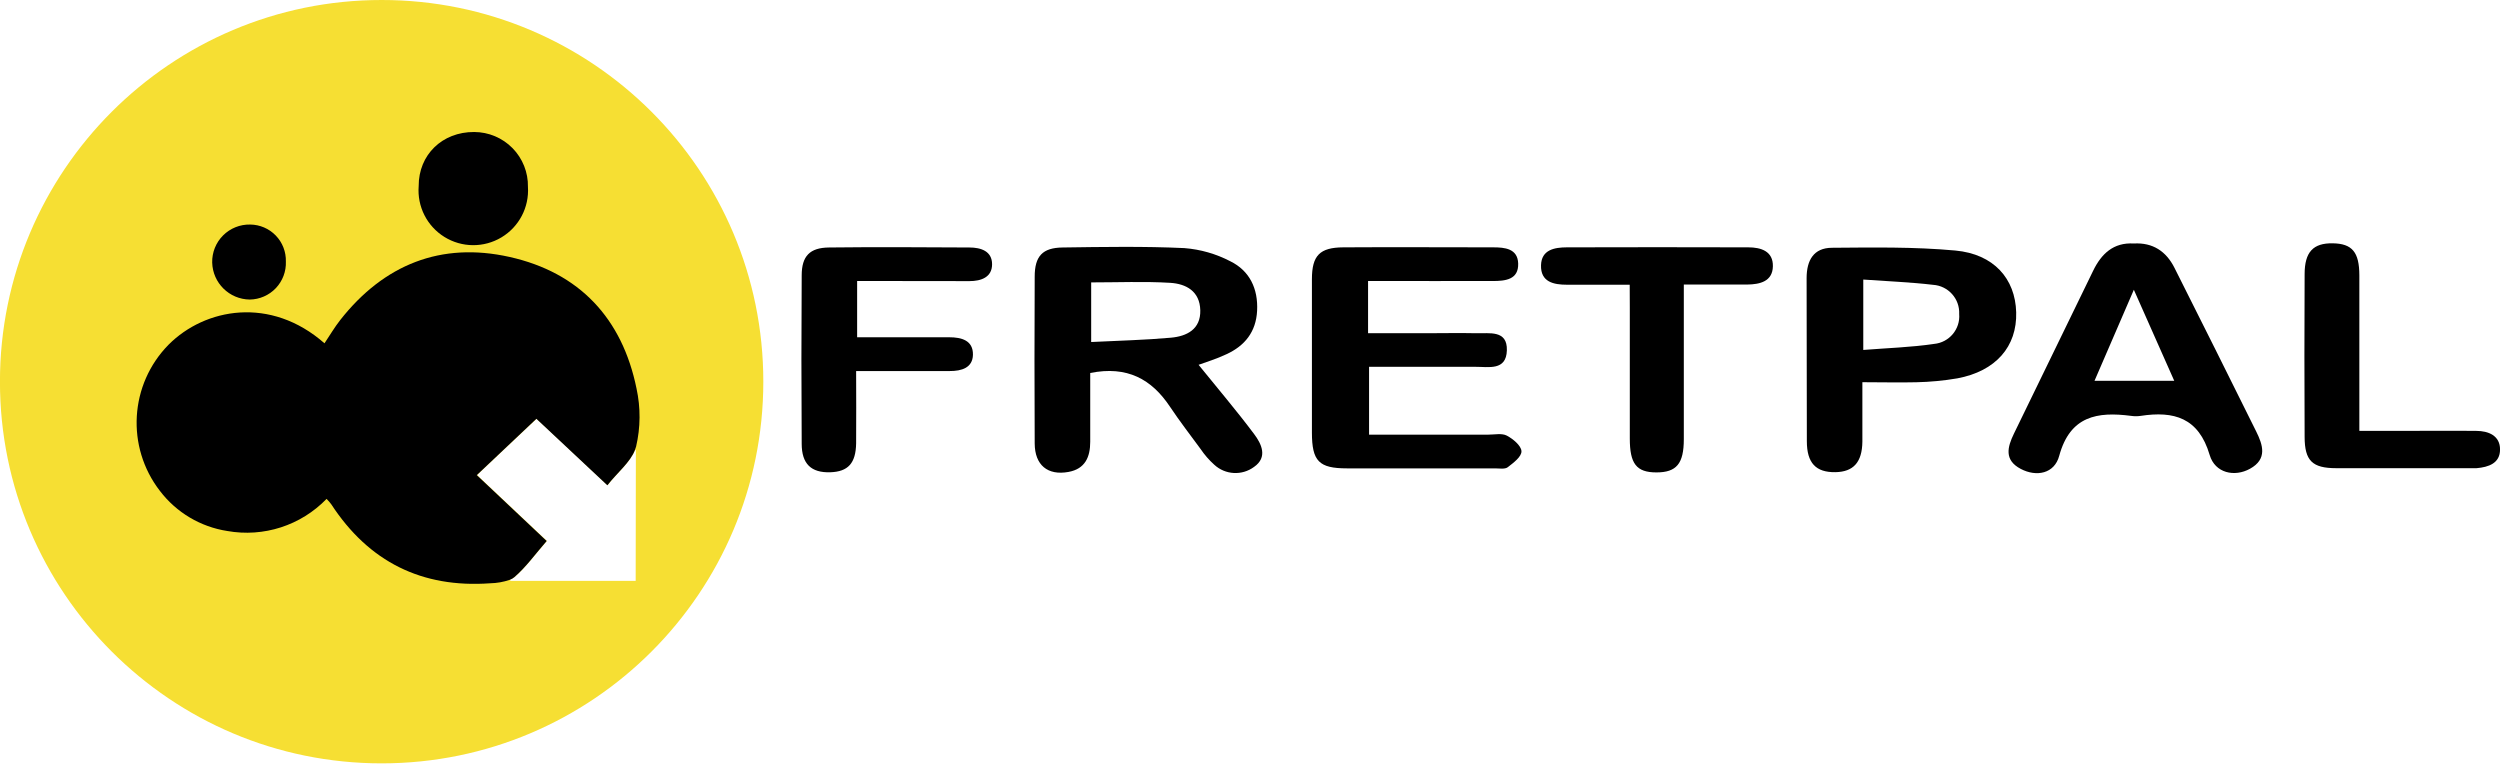
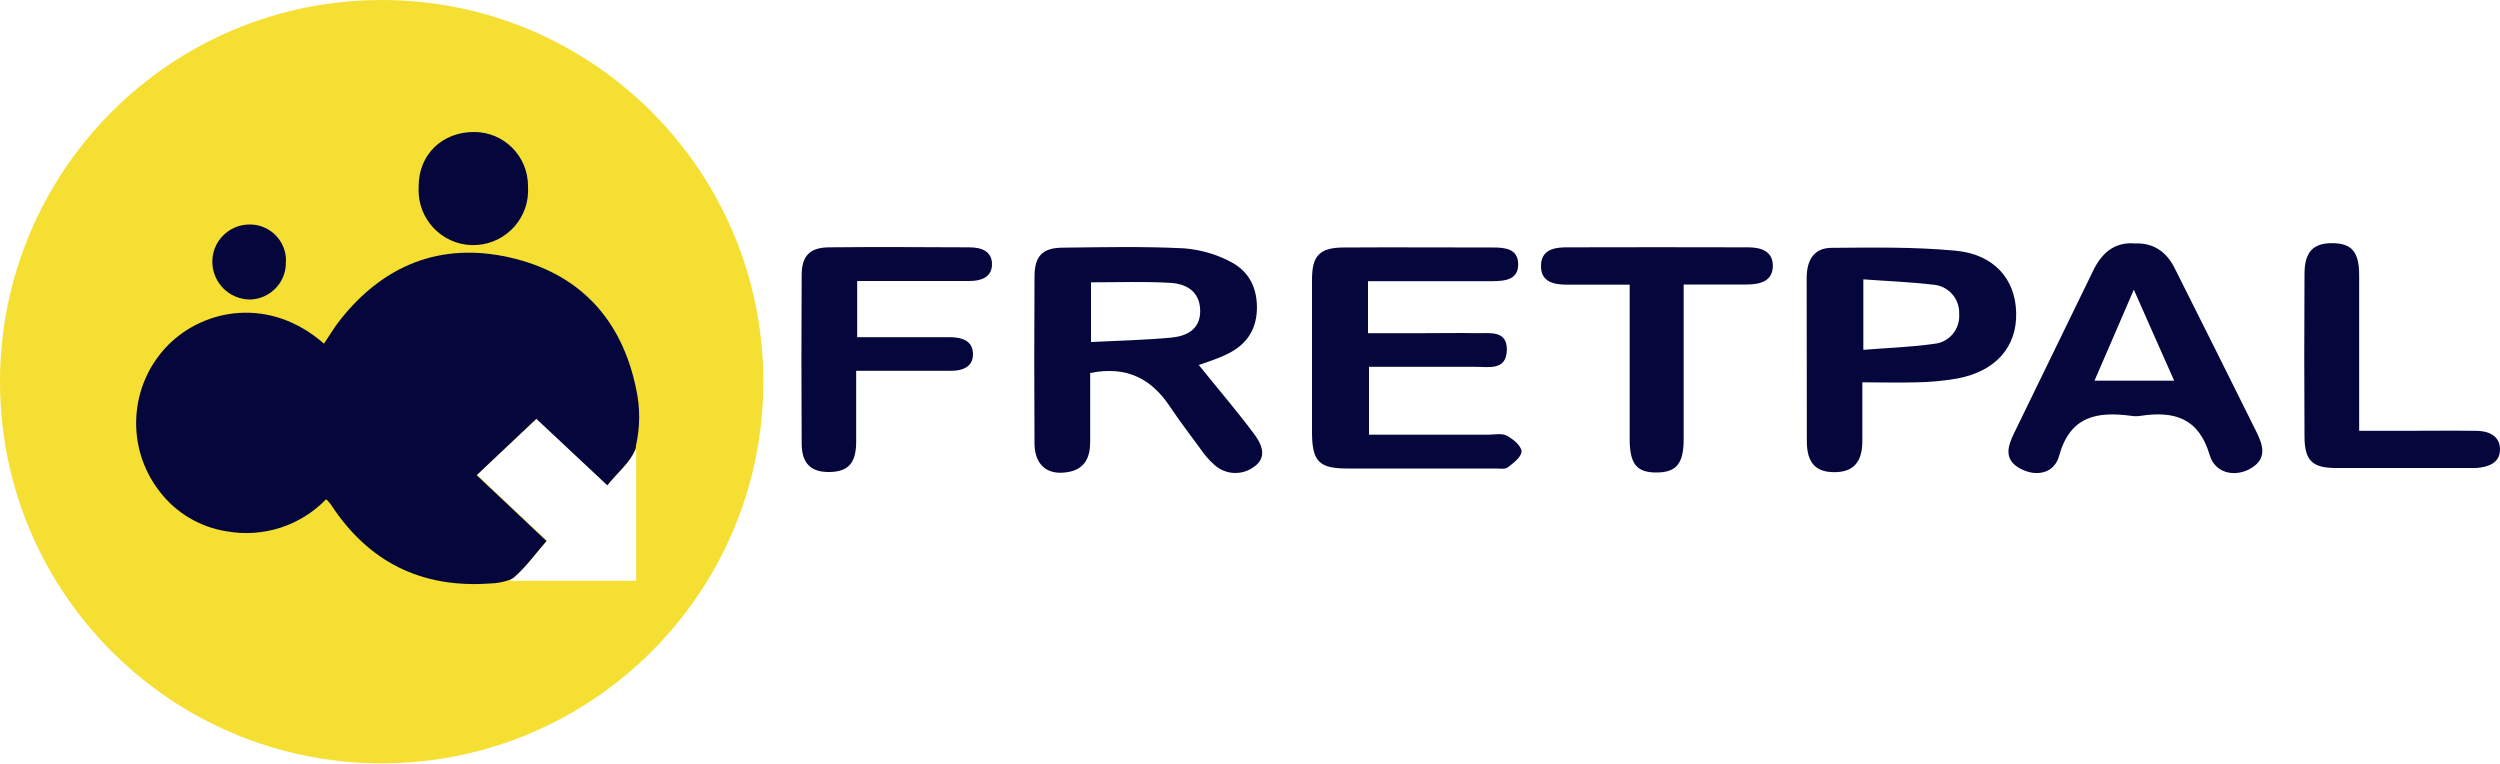
- <svg xmlns="http://www.w3.org/2000/svg" width="150" viewBox="0 0 526.29 160.69">
+ <svg xmlns="http://www.w3.org/2000/svg" id="Calque_2" data-name="Calque 2" width="150" viewBox="0 0 150 45.8">
  <defs>
-     <style>.cls-1{fill:#f6df33;}</style>
+     <style>
+       .cls-1 {
+         fill: #f6df33;
+       }
+ 
+       .cls-2 {
+         fill: #05073c;
+       }
+     </style>
  </defs>
-   <g id="Calque_2" data-name="Calque 2">
-     <g id="Calque_1-2" data-name="Calque 1">
-       <path class="cls-1" d="M80.34,0a80.35,80.35,0,1,0,80.35,80.34A80.34,80.34,0,0,0,80.34,0Zm53.48,122.28H107.48l-.15-.23a3.42,3.42,0,0,0,1-.58c2.46-2.12,4.39-4.85,6.79-7.6-4.9-4.61-9.71-9.15-14.71-13.87,4.25-4,8.37-7.92,12.55-11.86l14.94,14c2-2.61,4.77-4.81,5.81-7.44l.15.09Z" />
-       <path d="M99.82,27.79a11.34,11.34,0,0,1,11.32,11.55,11.53,11.53,0,1,1-23-.17C88.11,32.59,93.1,27.75,99.82,27.79Z" />
-       <path d="M60.18,55.06a7.71,7.71,0,0,1-7.6,8,8,8,0,0,1-7.91-7.79,7.83,7.83,0,0,1,8-8A7.58,7.58,0,0,1,60.18,55.06Z" />
-       <path d="M133.91,94a5.53,5.53,0,0,1-.24.72c-1,2.63-3.78,4.83-5.81,7.44l-14.94-14c-4.18,3.94-8.3,7.84-12.55,11.86,5,4.72,9.81,9.26,14.71,13.87-2.4,2.75-4.33,5.48-6.79,7.6a3.42,3.42,0,0,1-1,.58,13.52,13.52,0,0,1-4.1.72q-21.57,1.55-33.44-16.61c-.21-.32-.49-.6-1-1.16a23.36,23.36,0,0,1-20.93,6.76,22.07,22.07,0,0,1-14.15-8.43A23.44,23.44,0,0,1,35.5,72.55c7.66-7.68,21.45-10.26,32.81-.28,1.11-1.65,2.11-3.37,3.33-4.92,9.17-11.65,21.19-16.49,35.63-13.26C122,57.38,131,67.06,134,81.8A27.7,27.7,0,0,1,133.91,94Z" />
-       <path d="M252.32,76.8c3.91,4.84,7.95,9.58,11.68,14.56,1.56,2.07,2.94,4.88,0,6.93a6.57,6.57,0,0,1-8.39-.47,17.78,17.78,0,0,1-2.84-3.26c-2.2-3-4.43-5.88-6.47-8.94-3.87-5.8-9-8.66-16.79-7.1,0,4.63,0,9.55,0,14.48,0,3.2-1.06,5.71-4.58,6.35-4.38.8-7.09-1.44-7.11-6q-.09-17.55,0-35.1c0-4.32,1.63-6.1,5.9-6.15,8.54-.12,17.1-.27,25.62.13A25.19,25.19,0,0,1,259,55c4.07,2,5.88,5.78,5.64,10.44-.23,4.43-2.58,7.34-6.43,9.12C256.09,75.57,253.84,76.24,252.32,76.8ZM229.71,72c5.84-.29,11.33-.42,16.78-.91,3.36-.3,6.29-1.77,6.19-5.78s-3-5.57-6.34-5.77c-5.46-.33-11-.09-16.63-.09Z" />
-       <path d="M288,59.15v11h12.13c3.55,0,7.1-.08,10.64,0,2.75.08,6.58-.74,6.45,3.61s-3.87,3.44-6.66,3.46c-7.34,0-14.69,0-22.35,0V91.5h25.11c1.31,0,2.84-.34,3.88.2,1.31.69,3,2.09,3.09,3.25s-1.68,2.48-2.89,3.41c-.6.46-1.77.24-2.68.24q-15.57,0-31.15,0c-5.92,0-7.38-1.51-7.39-7.51q0-16.16,0-32.32c0-5,1.66-6.67,6.61-6.7,10.51-.07,21,0,31.53,0,2.45,0,5.17.25,5.28,3.38.12,3.44-2.72,3.7-5.32,3.71C305.65,59.18,297,59.15,288,59.15Z" />
-       <path d="M449.2,51.26c4-.23,6.81,1.64,8.56,5.12,5.77,11.48,11.54,23,17.22,34.48,1.39,2.81,2.38,5.78-1.32,7.82-3.24,1.8-7.36.93-8.49-2.9-2.32-7.86-7.53-9.3-14.53-8.23a6.84,6.84,0,0,1-2,0c-7.11-.93-12.85,0-15.14,8.4-1,3.78-4.8,4.5-8.1,2.76-3.54-1.86-2.8-4.6-1.45-7.39Q432.29,74.15,440.64,57C442.37,53.44,444.91,51,449.2,51.26Zm-8.27,28.9h16.78c-2.83-6.36-5.48-12.35-8.5-19.16C446.25,67.86,443.67,73.82,440.93,80.16Z" />
-       <path d="M392.06,80.46c0,4.44,0,8.48,0,12.52-.05,4.33-1.89,6.36-5.69,6.42-4.08.06-6-1.9-6-6.52-.05-11.44,0-22.88-.05-34.32,0-3.79,1.5-6.37,5.31-6.4,8.66-.07,17.37-.21,26,.58,8.1.75,12.62,5.93,12.81,13,.2,7.23-4.3,12.4-12.39,13.91a58.92,58.92,0,0,1-8.61.82C399.77,80.56,396.11,80.46,392.06,80.46Zm.19-21.61V73.67c5.13-.41,10.05-.55,14.89-1.27a5.85,5.85,0,0,0,5.3-6.3,5.89,5.89,0,0,0-5.5-6.14C402.19,59.4,397.4,59.22,392.25,58.85Z" />
-       <path d="M180.44,59.15V71h19.38c2.6,0,5.06.66,5,3.69-.06,2.75-2.41,3.43-4.87,3.42H180.23c0,5.29.05,10.24,0,15.19-.06,4.23-1.7,6-5.46,6.12-4,.12-6-1.75-6-6q-.12-17.73,0-35.45c0-4.06,1.71-5.83,5.76-5.87,9.85-.12,19.7-.05,29.54,0,2.45,0,4.78.78,4.78,3.53s-2.32,3.55-4.77,3.55C196.29,59.16,188.55,59.15,180.44,59.15Z" />
-       <path d="M343.08,59.94c-4.81,0-9,0-13.19,0-2.82,0-5.58-.56-5.48-4.1.09-3.26,2.81-3.76,5.42-3.77q19.11-.06,38.2,0c2.71,0,5.26.82,5.19,4s-2.73,3.8-5.39,3.83c-4.3,0-8.6,0-13.36,0V76.3q0,8.07,0,16.15c0,5.16-1.53,7-5.77,7s-5.6-1.86-5.6-7.14q0-13.77,0-27.56Z" />
-       <path d="M496.68,90.71h8.08c5.52,0,11-.06,16.54,0,2.56,0,5,1,5,3.91s-2.41,3.72-4.94,3.94c-.39,0-.78,0-1.18,0-9.45,0-18.9,0-28.36,0-5.06,0-6.64-1.57-6.66-6.57q-.09-17.13,0-34.26c0-4.7,1.81-6.57,5.91-6.51s5.6,1.86,5.61,6.73q0,14,0,28Z" />
+   <g id="Calque_1-2" data-name="Calque 1">
+     <g id="Calque_2-2" data-name="Calque 2">
+       <g id="Calque_1-2" data-name="Calque 1-2">
+         <path class="cls-1" d="M22.9,0C10.25,0,0,10.25,0,22.9s10.25,22.9,22.9,22.9,22.9-10.25,22.9-22.9h0C45.8,10.25,35.55,0,22.9,0h0ZM38.14,34.85h-7.51l-.04-.07c.1-.04.2-.09.29-.17.7-.6,1.25-1.38,1.94-2.17-1.4-1.31-2.77-2.61-4.19-3.95,1.21-1.14,2.39-2.26,3.58-3.38l4.26,3.99c.57-.74,1.36-1.37,1.66-2.12l.04.03v7.84h-.03Z" />
+         <path class="cls-2" d="M28.45,7.92c1.79,0,3.23,1.45,3.23,3.24v.05c.12,1.81-1.26,3.37-3.07,3.49-1.81.12-3.37-1.26-3.49-3.07-.01-.16,0-.31,0-.47,0-1.88,1.41-3.25,3.33-3.24Z" />
+         <path class="cls-2" d="M17.15,15.69c.05,1.21-.9,2.23-2.11,2.28h-.05c-1.23-.01-2.22-.99-2.25-2.22s.95-2.25,2.18-2.28h.1c1.19.01,2.15.99,2.14,2.18v.04h-.01Z" />
+         <path class="cls-2" d="M38.17,26.79c-.02.07-.04.14-.07.21-.29.75-1.08,1.38-1.66,2.12l-4.26-3.99c-1.19,1.12-2.37,2.23-3.58,3.38,1.43,1.35,2.8,2.64,4.19,3.95-.68.78-1.23,1.56-1.94,2.17-.08.07-.18.13-.29.17-.38.13-.77.2-1.17.21-4.1.29-7.28-1.28-9.53-4.73-.06-.09-.14-.17-.29-.33-1.54,1.6-3.78,2.32-5.97,1.93-1.6-.25-3.05-1.11-4.03-2.4-2.05-2.64-1.83-6.4.52-8.78,2.18-2.19,6.11-2.92,9.35-.08.32-.47.6-.96.95-1.4,2.61-3.32,6.04-4.7,10.16-3.78,4.2.94,6.76,3.7,7.62,7.9.25,1.15.24,2.33-.03,3.48l.03-.03Z" />
+         <path class="cls-2" d="M71.91,21.88c1.11,1.38,2.27,2.73,3.33,4.15.44.59.84,1.39,0,1.98-.73.54-1.73.48-2.39-.13-.31-.28-.58-.59-.81-.93-.63-.86-1.26-1.68-1.84-2.55-1.1-1.65-2.57-2.47-4.79-2.02v4.13c0,.91-.3,1.63-1.31,1.81-1.25.23-2.02-.41-2.03-1.71-.02-3.33-.02-6.67,0-10,0-1.23.46-1.74,1.68-1.75,2.43-.03,4.87-.08,7.3.04.96.08,1.9.34,2.75.79,1.16.57,1.68,1.65,1.61,2.98-.07,1.26-.74,2.09-1.83,2.6-.6.29-1.25.48-1.68.64v-.03ZM65.47,20.52c1.66-.08,3.23-.12,4.78-.26.96-.09,1.79-.5,1.76-1.65s-.86-1.59-1.81-1.64c-1.56-.09-3.14-.03-4.74-.03v3.58h0Z" />
+         <path class="cls-2" d="M82.08,16.85v3.14h3.46c1.01,0,2.02-.02,3.03,0,.78.02,1.88-.21,1.84,1.03s-1.1.98-1.9.99h-6.37v4.07h7.16c.37,0,.81-.1,1.11.06.37.2.86.6.88.93s-.48.71-.82.97c-.17.13-.5.07-.76.07h-8.88c-1.69,0-2.1-.43-2.11-2.14v-9.21c0-1.43.47-1.9,1.88-1.91,3-.02,5.99,0,8.99,0,.7,0,1.47.07,1.5.96.03.98-.78,1.05-1.52,1.06h-7.49v-.02Z" />
+         <path class="cls-2" d="M128.03,14.61c1.14-.07,1.94.47,2.44,1.46,1.64,3.27,3.29,6.56,4.91,9.83.4.8.68,1.65-.38,2.23-.92.51-2.1.27-2.42-.83-.66-2.24-2.15-2.65-4.14-2.35-.19.03-.38.03-.57,0-2.03-.27-3.66,0-4.32,2.39-.29,1.08-1.37,1.28-2.31.79-1.01-.53-.8-1.31-.41-2.11,1.58-3.26,3.17-6.52,4.76-9.78.49-1.01,1.22-1.71,2.44-1.64h0ZM125.67,22.84h4.78c-.81-1.81-1.56-3.52-2.42-5.46-.84,1.96-1.58,3.65-2.36,5.46Z" />
+         <path class="cls-2" d="M111.74,22.93v3.57c-.01,1.23-.54,1.81-1.62,1.83-1.16.02-1.71-.54-1.71-1.86-.01-3.26,0-6.52-.01-9.78,0-1.08.43-1.82,1.51-1.82,2.47-.02,4.95-.06,7.41.17,2.31.21,3.6,1.69,3.65,3.71.06,2.06-1.23,3.53-3.53,3.96-.81.14-1.63.22-2.45.23-1.05.03-2.09,0-3.24,0h-.01ZM111.8,16.77v4.22c1.46-.12,2.86-.16,4.24-.36.91-.08,1.58-.88,1.51-1.8.04-.91-.66-1.69-1.57-1.75-1.35-.16-2.72-.21-4.19-.32h.01Z" />
+         <path class="cls-2" d="M51.43,16.85v3.38h5.52c.74,0,1.44.19,1.43,1.05-.02.78-.69.98-1.39.97h-5.62c0,1.51,0,2.92,0,4.33-.02,1.21-.48,1.71-1.56,1.74-1.14.03-1.71-.5-1.71-1.71-.02-3.37-.02-6.74,0-10.1,0-1.16.49-1.66,1.64-1.67,2.81-.03,5.61-.01,8.42,0,.7,0,1.36.22,1.36,1.01s-.66,1.01-1.36,1.01h-6.74,0Z" />
+         <path class="cls-2" d="M97.78,17.08h-3.76c-.8,0-1.59-.16-1.56-1.17.03-.93.8-1.07,1.54-1.07,3.63-.01,7.26-.01,10.89,0,.77,0,1.5.23,1.48,1.14s-.78,1.08-1.54,1.09h-3.81v9.28c0,1.47-.44,2-1.64,2s-1.6-.53-1.6-2.03v-9.23h0Z" />
+         <path class="cls-2" d="M141.56,25.85h2.3c1.57,0,3.14-.02,4.71,0,.73,0,1.43.29,1.43,1.11s-.69,1.06-1.41,1.12h-8.42c-1.44,0-1.89-.45-1.9-1.87-.02-3.25-.02-6.51,0-9.76,0-1.34.52-1.87,1.68-1.86s1.6.53,1.6,1.92v9.34h0Z" />
+       </g>
    </g>
  </g>
</svg>
